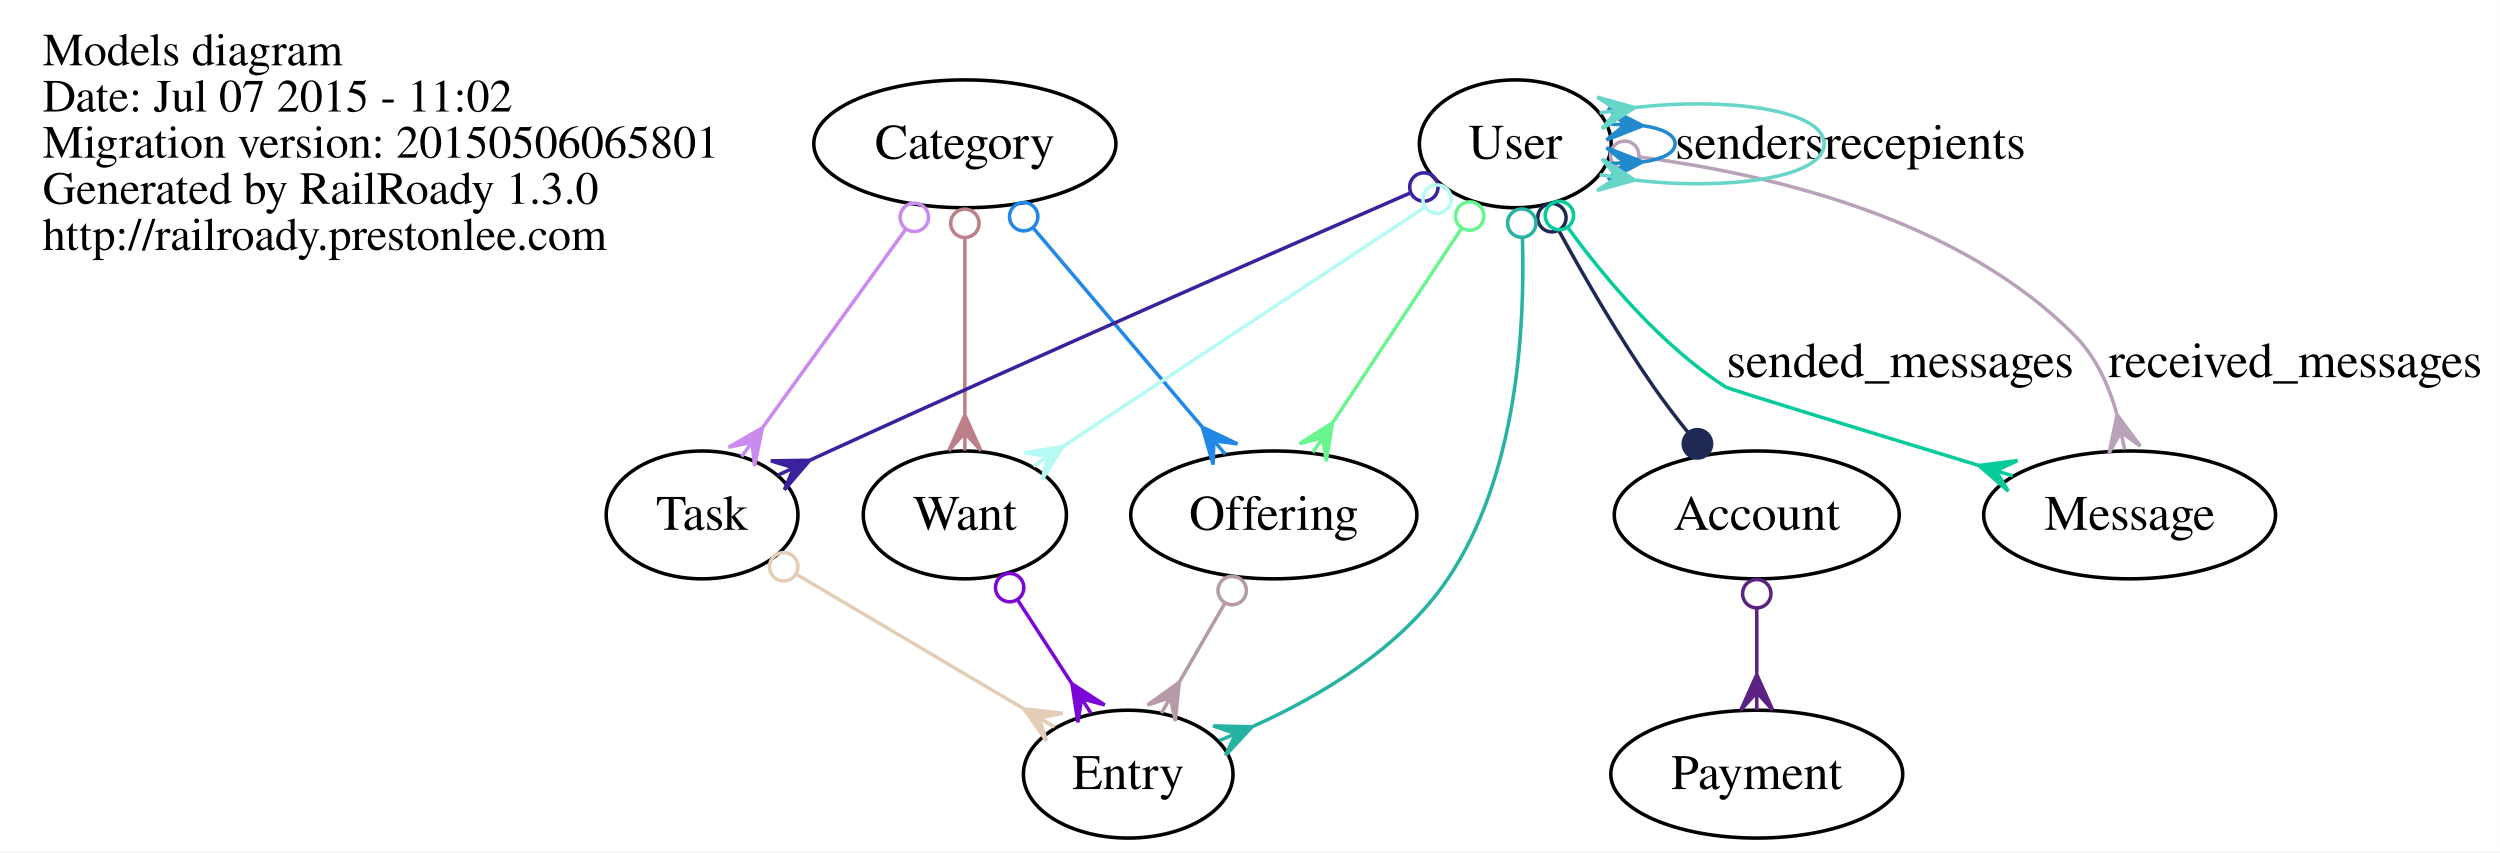
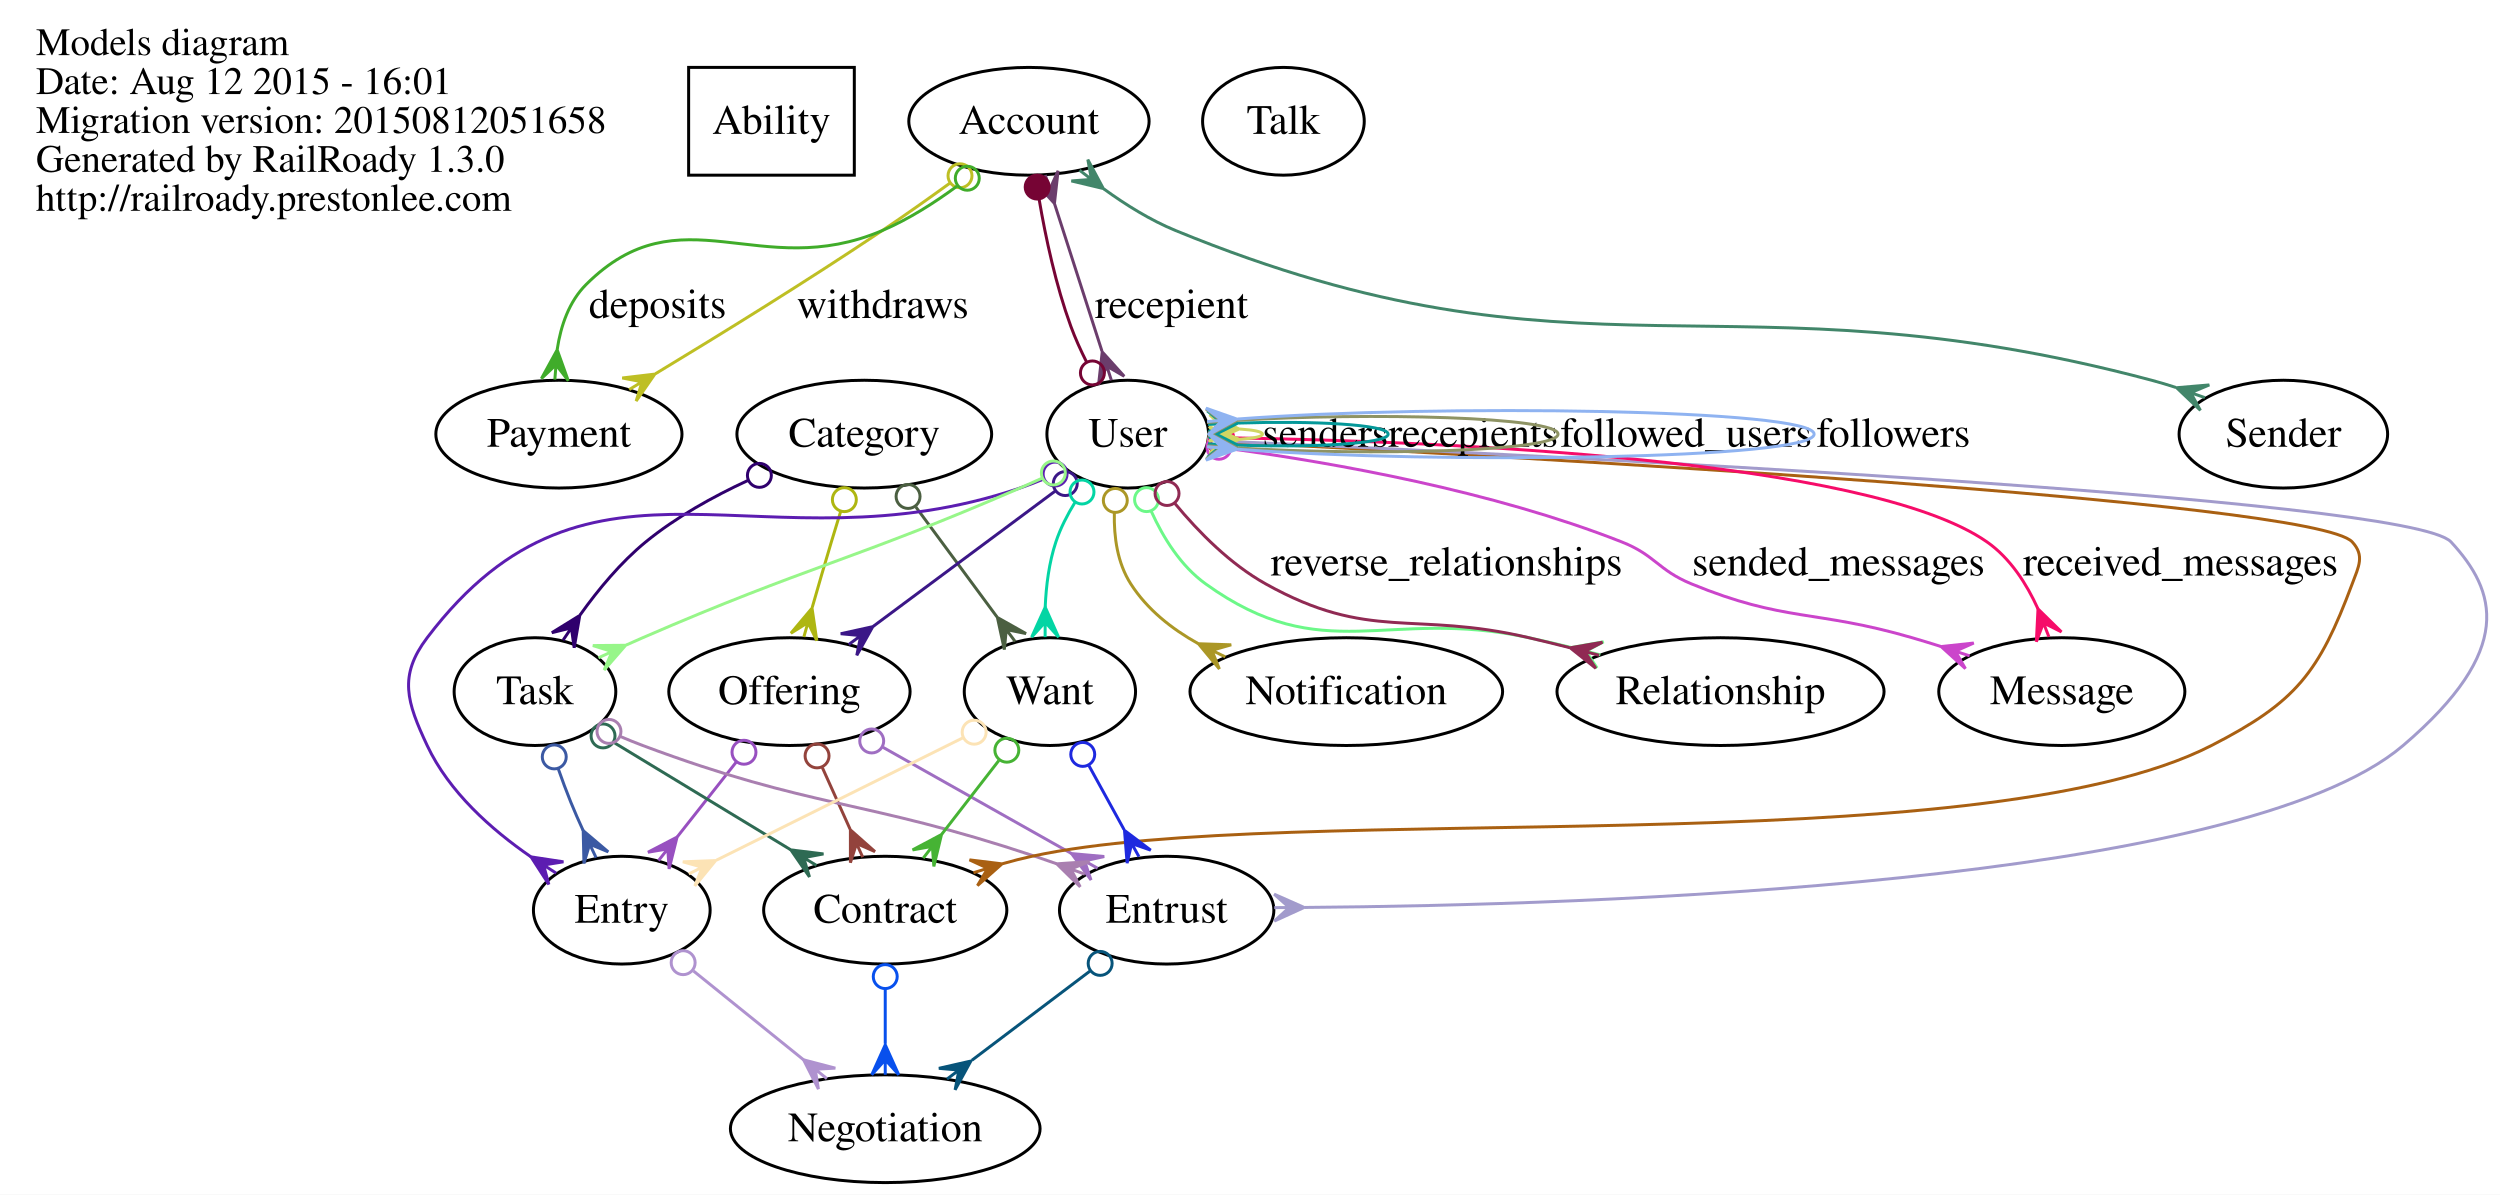
- <svg xmlns="http://www.w3.org/2000/svg" width="704pt" height="240pt" viewBox="0.00 0.00 703.97 240.00">
-   <g id="graph0" class="graph" transform="scale(1 1) rotate(0) translate(4 236)">
-     <polygon fill="white" stroke="none" points="-4,4 -4,-236 699.971,-236 699.971,4 -4,4" />
+ <svg xmlns="http://www.w3.org/2000/svg" width="835pt" height="399pt" viewBox="0.00 0.00 835.05 399.00">
+   <g id="graph0" class="graph" transform="scale(1 1) rotate(0) translate(4 395)">
+     <polygon fill="white" stroke="none" points="-4,4 -4,-395 831.049,-395 831.049,4 -4,4" />
    <g id="node1" class="node">
-       <text text-anchor="start" x="8" y="-217.6" font-family="Times,serif" font-size="13.00">Models diagram</text>
-       <text text-anchor="start" x="8" y="-204.6" font-family="Times,serif" font-size="13.00">Date: Jul 07 2015 - 11:02</text>
-       <text text-anchor="start" x="8" y="-191.6" font-family="Times,serif" font-size="13.00">Migration version: 20150506065801</text>
-       <text text-anchor="start" x="8" y="-178.6" font-family="Times,serif" font-size="13.00">Generated by RailRoady 1.3.0</text>
-       <text text-anchor="start" x="8" y="-165.6" font-family="Times,serif" font-size="13.00">http://railroady.prestonlee.com</text>
+       <text text-anchor="start" x="8" y="-376.6" font-family="Times,serif" font-size="13.00">Models diagram</text>
+       <text text-anchor="start" x="8" y="-363.6" font-family="Times,serif" font-size="13.00">Date: Aug 12 2015 - 16:01</text>
+       <text text-anchor="start" x="8" y="-350.6" font-family="Times,serif" font-size="13.00">Migration version: 20150812051658</text>
+       <text text-anchor="start" x="8" y="-337.6" font-family="Times,serif" font-size="13.00">Generated by RailRoady 1.3.0</text>
+       <text text-anchor="start" x="8" y="-324.6" font-family="Times,serif" font-size="13.00">http://railroady.prestonlee.com</text>
    </g>
    <g id="node2" class="node">
-       <ellipse fill="none" stroke="black" cx="490.688" cy="-91" rx="40.132" ry="18" />
-       <text text-anchor="middle" x="490.688" y="-86.8" font-family="Times,serif" font-size="14.00">Account</text>
+       <polygon fill="none" stroke="black" points="281.358,-372.5 226.018,-372.5 226.018,-336.5 281.358,-336.5 281.358,-372.5" />
+       <text text-anchor="middle" x="253.688" y="-350.3" font-family="Times,serif" font-size="14.00">Ability</text>
+     </g>
+     <g id="node3" class="node">
+       <ellipse fill="none" stroke="black" cx="339.688" cy="-354.5" rx="40.132" ry="18" />
+       <text text-anchor="middle" x="339.688" y="-350.3" font-family="Times,serif" font-size="14.00">Account</text>
+     </g>
+     <g id="node12" class="node">
+       <ellipse fill="none" stroke="black" cx="182.688" cy="-250" rx="41.109" ry="18" />
+       <text text-anchor="middle" x="182.688" y="-245.8" font-family="Times,serif" font-size="14.00">Payment</text>
+     </g>
+     <g id="edge1" class="edge">
+       <path fill="none" stroke="#bebf24" d="M313.422,-333.942C306.134,-328.66 298.167,-323.02 290.688,-318 265.68,-301.215 236.635,-283.281 214.969,-270.196" />
+       <ellipse fill="none" stroke="#bebf24" cx="316.66" cy="-336.305" rx="4" ry="4" />
+       <polygon fill="#bebf24" stroke="#bebf24" points="214.738,-270.057 208.488,-261.046 210.453,-267.479 206.168,-264.902 206.168,-264.902 206.168,-264.902 210.453,-267.479 203.849,-268.758 214.738,-270.057 214.738,-270.057" />
+       <text text-anchor="middle" x="290.85" y="-288.8" font-family="Times,serif" font-size="14.00">withdraws</text>
+     </g>
+     <g id="edge2" class="edge">
+       <path fill="none" stroke="#40ac2a" d="M315.653,-332.824C308.086,-327.244 299.416,-321.726 290.688,-318 249.602,-300.459 223.446,-331.529 191.798,-300 186.087,-294.31 183.326,-286.271 182.124,-278.347" />
+       <ellipse fill="none" stroke="#40ac2a" cx="319.093" cy="-335.475" rx="4" ry="4" />
+       <polygon fill="#40ac2a" stroke="#40ac2a" points="182.111,-278.172 185.812,-267.85 181.719,-273.188 181.326,-268.203 181.326,-268.203 181.326,-268.203 181.719,-273.188 176.84,-268.556 182.111,-278.172 182.111,-278.172" />
+       <text text-anchor="middle" x="215.633" y="-288.8" font-family="Times,serif" font-size="14.00">deposits</text>
+     </g>
+     <g id="node16" class="node">
+       <ellipse fill="none" stroke="black" cx="372.688" cy="-250" rx="27" ry="18" />
+       <text text-anchor="middle" x="372.688" y="-245.8" font-family="Times,serif" font-size="14.00">User</text>
+     </g>
+     <g id="edge4" class="edge">
+       <path fill="none" stroke="#6b3d6c" d="M348.249,-326.908C353.118,-311.785 359.198,-292.9 364.075,-277.75" />
+       <polygon fill="#6b3d6c" stroke="#6b3d6c" points="348.202,-327.055 340.854,-335.195 346.669,-331.815 345.137,-336.574 345.137,-336.574 345.137,-336.574 346.669,-331.815 349.421,-337.953 348.202,-327.055 348.202,-327.055" />
+       <polygon fill="#6b3d6c" stroke="#6b3d6c" points="364.166,-277.47 371.514,-269.33 365.698,-272.71 367.23,-267.951 367.23,-267.951 367.23,-267.951 365.698,-272.71 362.947,-266.572 364.166,-277.47 364.166,-277.47" />
+       <text text-anchor="middle" x="387.336" y="-288.8" font-family="Times,serif" font-size="14.00">recepient</text>
+     </g>
+     <g id="node18" class="node">
+       <ellipse fill="none" stroke="black" cx="758.688" cy="-250" rx="34.828" ry="18" />
+       <text text-anchor="middle" x="758.688" y="-245.8" font-family="Times,serif" font-size="14.00">Sender</text>
+     </g>
+     <g id="edge3" class="edge">
+       <path fill="none" stroke="#42866a" d="M364.694,-331.913C372.01,-326.593 380.306,-321.441 388.688,-318 524.287,-262.328 573.048,-305.746 714.688,-268 717.341,-267.293 720.054,-266.479 722.766,-265.599" />
+       <polygon fill="#42866a" stroke="#42866a" points="364.53,-332.039 353.862,-334.577 360.569,-335.09 356.608,-338.142 356.608,-338.142 356.608,-338.142 360.569,-335.09 359.355,-341.707 364.53,-332.039 364.53,-332.039" />
+       <polygon fill="#42866a" stroke="#42866a" points="723.035,-265.505 733.961,-266.44 727.753,-263.849 732.471,-262.194 732.471,-262.194 732.471,-262.194 727.753,-263.849 730.981,-257.947 723.035,-265.505 723.035,-265.505" />
+     </g>
+     <g id="node4" class="node">
+       <ellipse fill="none" stroke="black" cx="284.688" cy="-250" rx="42.546" ry="18" />
+       <text text-anchor="middle" x="284.688" y="-245.8" font-family="Times,serif" font-size="14.00">Category</text>
+     </g>
+     <g id="node11" class="node">
+       <ellipse fill="none" stroke="black" cx="259.688" cy="-164" rx="40.297" ry="18" />
+       <text text-anchor="middle" x="259.688" y="-159.8" font-family="Times,serif" font-size="14.00">Offering</text>
+     </g>
+     <g id="edge6" class="edge">
+       <path fill="none" stroke="#aeb611" d="M276.795,-224.169C275.737,-220.756 274.676,-217.294 273.688,-214 271.57,-206.94 269.348,-199.285 267.314,-192.171" />
+       <ellipse fill="none" stroke="#aeb611" cx="278.032" cy="-228.12" rx="4" ry="4" />
+       <polygon fill="#aeb611" stroke="#aeb611" points="267.233,-191.886 268.831,-181.038 265.867,-187.077 264.502,-182.267 264.502,-182.267 264.502,-182.267 265.867,-187.077 260.173,-183.496 267.233,-191.886 267.233,-191.886" />
+     </g>
+     <g id="node15" class="node">
+       <ellipse fill="none" stroke="black" cx="174.688" cy="-164" rx="27" ry="18" />
+       <text text-anchor="middle" x="174.688" y="-159.8" font-family="Times,serif" font-size="14.00">Task</text>
+     </g>
+     <g id="edge5" class="edge">
+       <path fill="none" stroke="#2f006d" d="M245.781,-234.513C234.125,-229.112 221.773,-222.248 211.688,-214 203.359,-207.188 195.846,-198.13 189.8,-189.656" />
+       <ellipse fill="none" stroke="#2f006d" cx="249.652" cy="-236.229" rx="4" ry="4" />
+       <polygon fill="#2f006d" stroke="#2f006d" points="189.656,-189.443 187.787,-178.637 186.857,-185.299 184.058,-181.156 184.058,-181.156 184.058,-181.156 186.857,-185.299 180.329,-183.675 189.656,-189.443 189.656,-189.443" />
+     </g>
+     <g id="node17" class="node">
+       <ellipse fill="none" stroke="black" cx="346.688" cy="-164" rx="28.608" ry="18" />
+       <text text-anchor="middle" x="346.688" y="-159.8" font-family="Times,serif" font-size="14.00">Want</text>
+     </g>
+     <g id="edge7" class="edge">
+       <path fill="none" stroke="#4b5f41" d="M301.887,-225.698C310.32,-214.273 320.465,-200.527 328.967,-189.008" />
+       <ellipse fill="none" stroke="#4b5f41" cx="299.312" cy="-229.186" rx="4" ry="4" />
+       <polygon fill="#4b5f41" stroke="#4b5f41" points="329.155,-188.755 338.714,-183.381 332.124,-184.732 335.093,-180.709 335.093,-180.709 335.093,-180.709 332.124,-184.732 331.472,-178.037 329.155,-188.755 329.155,-188.755" />
+     </g>
+     <g id="node5" class="node">
+       <ellipse fill="none" stroke="black" cx="291.688" cy="-91" rx="40.616" ry="18" />
+       <text text-anchor="middle" x="291.688" y="-86.8" font-family="Times,serif" font-size="14.00">Contract</text>
+     </g>
+     <g id="node9" class="node">
+       <ellipse fill="none" stroke="black" cx="291.688" cy="-18" rx="51.717" ry="18" />
+       <text text-anchor="middle" x="291.688" y="-13.8" font-family="Times,serif" font-size="14.00">Negotiation</text>
+     </g>
+     <g id="edge8" class="edge">
+       <path fill="none" stroke="#0850ed" d="M291.688,-64.791C291.688,-58.832 291.688,-52.45 291.688,-46.399" />
+       <ellipse fill="none" stroke="#0850ed" cx="291.688" cy="-68.813" rx="4" ry="4" />
+       <polygon fill="#0850ed" stroke="#0850ed" points="291.688,-46.029 296.188,-36.029 291.688,-41.029 291.688,-36.029 291.688,-36.029 291.688,-36.029 291.688,-41.029 287.188,-36.029 291.688,-46.029 291.688,-46.029" />
+     </g>
+     <g id="node6" class="node">
+       <ellipse fill="none" stroke="black" cx="385.688" cy="-91" rx="35.806" ry="18" />
+       <text text-anchor="middle" x="385.688" y="-86.8" font-family="Times,serif" font-size="14.00">Entrust</text>
+     </g>
+     <g id="edge9" class="edge">
+       <path fill="none" stroke="#07547a" d="M360.061,-70.644C347.871,-61.436 333.242,-50.387 320.65,-40.876" />
+       <ellipse fill="none" stroke="#07547a" cx="363.474" cy="-73.221" rx="4" ry="4" />
+       <polygon fill="#07547a" stroke="#07547a" points="320.292,-40.606 315.025,-30.988 316.303,-37.592 312.313,-34.578 312.313,-34.578 312.313,-34.578 316.303,-37.592 309.601,-38.169 320.292,-40.606 320.292,-40.606" />
    </g>
    <g id="node7" class="node">
-       <ellipse fill="none" stroke="black" cx="490.688" cy="-18" rx="41.109" ry="18" />
-       <text text-anchor="middle" x="490.688" y="-13.8" font-family="Times,serif" font-size="14.00">Payment</text>
-     </g>
-     <g id="edge1" class="edge">
-       <path fill="none" stroke="#5c2282" d="M490.688,-64.791C490.688,-58.832 490.688,-52.45 490.688,-46.399" />
-       <ellipse fill="none" stroke="#5c2282" cx="490.688" cy="-68.813" rx="4" ry="4" />
-       <polygon fill="#5c2282" stroke="#5c2282" points="490.688,-46.029 495.188,-36.029 490.688,-41.029 490.688,-36.029 490.688,-36.029 490.688,-36.029 490.688,-41.029 486.188,-36.029 490.688,-46.029 490.688,-46.029" />
-     </g>
-     <g id="node3" class="node">
-       <ellipse fill="none" stroke="black" cx="267.688" cy="-195.5" rx="42.546" ry="18" />
-       <text text-anchor="middle" x="267.688" y="-191.3" font-family="Times,serif" font-size="14.00">Category</text>
-     </g>
-     <g id="node6" class="node">
-       <ellipse fill="none" stroke="black" cx="354.688" cy="-91" rx="40.297" ry="18" />
-       <text text-anchor="middle" x="354.688" y="-86.8" font-family="Times,serif" font-size="14.00">Offering</text>
-     </g>
-     <g id="edge3" class="edge">
-       <path fill="none" stroke="#2188e7" d="M286.945,-171.812C301.034,-155.213 320.108,-132.74 334.427,-115.871" />
-       <ellipse fill="none" stroke="#2188e7" cx="284.254" cy="-174.982" rx="4" ry="4" />
-       <polygon fill="#2188e7" stroke="#2188e7" points="334.56,-115.714 344.462,-111.002 337.796,-111.902 341.031,-108.09 341.031,-108.09 341.031,-108.09 337.796,-111.902 337.6,-105.178 334.56,-115.714 334.56,-115.714" />
+       <ellipse fill="none" stroke="black" cx="203.688" cy="-91" rx="29.51" ry="18" />
+       <text text-anchor="middle" x="203.688" y="-86.8" font-family="Times,serif" font-size="14.00">Entry</text>
+     </g>
+     <g id="edge10" class="edge">
+       <path fill="none" stroke="#af92cf" d="M227.631,-70.683C238.996,-61.513 252.633,-50.51 264.398,-41.017" />
+       <ellipse fill="none" stroke="#af92cf" cx="224.187" cy="-73.461" rx="4" ry="4" />
+       <polygon fill="#af92cf" stroke="#af92cf" points="264.411,-41.008 275.019,-38.23 268.302,-37.868 272.194,-34.728 272.194,-34.728 272.194,-34.728 268.302,-37.868 269.368,-31.226 264.411,-41.008 264.411,-41.008" />
    </g>
    <g id="node8" class="node">
-       <ellipse fill="none" stroke="black" cx="193.688" cy="-91" rx="27" ry="18" />
-       <text text-anchor="middle" x="193.688" y="-86.8" font-family="Times,serif" font-size="14.00">Task</text>
-     </g>
-     <g id="edge2" class="edge">
-       <path fill="none" stroke="#ca8aee" d="M251.068,-171.479C239.049,-154.832 222.861,-132.409 210.743,-115.624" />
-       <ellipse fill="none" stroke="#ca8aee" cx="253.457" cy="-174.788" rx="4" ry="4" />
-       <polygon fill="#ca8aee" stroke="#ca8aee" points="210.675,-115.529 208.47,-104.787 207.748,-111.475 204.821,-107.422 204.821,-107.422 204.821,-107.422 207.748,-111.475 201.173,-110.056 210.675,-115.529 210.675,-115.529" />
+       <ellipse fill="none" stroke="black" cx="684.688" cy="-164" rx="41.101" ry="18" />
+       <text text-anchor="middle" x="684.688" y="-159.8" font-family="Times,serif" font-size="14.00">Message</text>
    </g>
    <g id="node10" class="node">
-       <ellipse fill="none" stroke="black" cx="267.688" cy="-91" rx="28.608" ry="18" />
-       <text text-anchor="middle" x="267.688" y="-86.8" font-family="Times,serif" font-size="14.00">Want</text>
-     </g>
-     <g id="edge4" class="edge">
-       <path fill="none" stroke="#bd7f89" d="M267.688,-169.017C267.688,-153.986 267.688,-134.959 267.688,-119.577" />
-       <ellipse fill="none" stroke="#bd7f89" cx="267.688" cy="-173.112" rx="4" ry="4" />
-       <polygon fill="#bd7f89" stroke="#bd7f89" points="267.688,-119.131 272.188,-109.131 267.688,-114.131 267.688,-109.131 267.688,-109.131 267.688,-109.131 267.688,-114.131 263.188,-109.131 267.688,-119.131 267.688,-119.131" />
-     </g>
-     <g id="node4" class="node">
-       <ellipse fill="none" stroke="black" cx="313.688" cy="-18" rx="29.51" ry="18" />
-       <text text-anchor="middle" x="313.688" y="-13.8" font-family="Times,serif" font-size="14.00">Entry</text>
-     </g>
-     <g id="node5" class="node">
-       <ellipse fill="none" stroke="black" cx="595.688" cy="-91" rx="41.101" ry="18" />
-       <text text-anchor="middle" x="595.688" y="-86.8" font-family="Times,serif" font-size="14.00">Message</text>
-     </g>
-     <g id="edge5" class="edge">
-       <path fill="none" stroke="#b69aa8" d="M340.877,-66.085C336.753,-58.943 332.224,-51.099 328.064,-43.896" />
-       <ellipse fill="none" stroke="#b69aa8" cx="342.971" cy="-69.71" rx="4" ry="4" />
-       <polygon fill="#b69aa8" stroke="#b69aa8" points="328.053,-43.876 326.949,-32.966 325.553,-39.546 323.052,-35.217 323.052,-35.217 323.052,-35.217 325.553,-39.546 319.155,-37.467 328.053,-43.876 328.053,-43.876" />
-     </g>
-     <g id="edge6" class="edge">
-       <path fill="none" stroke="#e3cdb7" d="M220.302,-74.253C239.212,-63.065 264.612,-48.036 284.149,-36.477" />
-       <ellipse fill="none" stroke="#e3cdb7" cx="216.677" cy="-76.398" rx="4" ry="4" />
-       <polygon fill="#e3cdb7" stroke="#e3cdb7" points="284.334,-36.368 295.232,-35.148 288.637,-33.822 292.941,-31.275 292.941,-31.275 292.941,-31.275 288.637,-33.822 290.649,-27.403 284.334,-36.368 284.334,-36.368" />
-     </g>
-     <g id="node9" class="node">
-       <ellipse fill="none" stroke="black" cx="422.688" cy="-195.5" rx="27" ry="18" />
-       <text text-anchor="middle" x="422.688" y="-191.3" font-family="Times,serif" font-size="14.00">User</text>
-     </g>
-     <g id="edge7" class="edge">
-       <path fill="none" stroke="#1f2953" d="M435.071,-170.859C442.313,-157.628 451.93,-141.023 461.688,-127 464.646,-122.749 467.993,-118.378 471.335,-114.227" />
-       <ellipse fill="none" stroke="#1f2953" cx="432.999" cy="-174.696" rx="4" ry="4" />
-       <ellipse fill="#1f2953" stroke="#1f2953" cx="473.981" cy="-111.02" rx="4" ry="4" />
+       <ellipse fill="none" stroke="black" cx="445.688" cy="-164" rx="52.211" ry="18" />
+       <text text-anchor="middle" x="445.688" y="-159.8" font-family="Times,serif" font-size="14.00">Notification</text>
+     </g>
+     <g id="edge12" class="edge">
+       <path fill="none" stroke="#93433c" d="M270.682,-138.606C273.668,-131.982 276.912,-124.783 279.938,-118.07" />
+       <ellipse fill="none" stroke="#93433c" cx="268.915" cy="-142.527" rx="4" ry="4" />
+       <polygon fill="#93433c" stroke="#93433c" points="280.05,-117.822 288.261,-110.554 282.104,-113.264 284.159,-108.705 284.159,-108.705 284.159,-108.705 282.104,-113.264 280.056,-106.856 280.05,-117.822 280.05,-117.822" />
+     </g>
+     <g id="edge13" class="edge">
+       <path fill="none" stroke="#9f6ec2" d="M290.923,-145.399C310.109,-134.588 334.617,-120.778 353.903,-109.91" />
+       <ellipse fill="none" stroke="#9f6ec2" cx="287.169" cy="-147.515" rx="4" ry="4" />
+       <polygon fill="#9f6ec2" stroke="#9f6ec2" points="353.919,-109.901 364.84,-108.913 358.275,-107.447 362.631,-104.992 362.631,-104.992 362.631,-104.992 358.275,-107.447 360.422,-101.072 353.919,-109.901 353.919,-109.901" />
    </g>
    <g id="edge11" class="edge">
-       <path fill="none" stroke="#26b3a2" d="M424.703,-168.852C425.477,-142.579 422.976,-101.637 403.688,-73 390.625,-53.607 368.045,-40.087 348.771,-31.426" />
-       <ellipse fill="none" stroke="#26b3a2" cx="424.512" cy="-173.165" rx="4" ry="4" />
-       <polygon fill="#26b3a2" stroke="#26b3a2" points="348.559,-31.337 341.097,-23.302 343.953,-29.392 339.347,-27.448 339.347,-27.448 339.347,-27.448 343.953,-29.392 337.597,-31.593 348.559,-31.337 348.559,-31.337" />
-     </g>
-     <g id="edge12" class="edge">
-       <path fill="none" stroke="#05cb9a" d="M437.652,-171.712C448.378,-157.026 464.05,-138.577 481.936,-127 482.744,-126.477 521.186,-114.694 553.157,-104.943" />
-       <ellipse fill="none" stroke="#05cb9a" cx="435.107" cy="-175.308" rx="4" ry="4" />
-       <polygon fill="#05cb9a" stroke="#05cb9a" points="553.256,-104.912 564.134,-106.301 558.039,-103.454 562.822,-101.996 562.822,-101.996 562.822,-101.996 558.039,-103.454 561.51,-97.692 553.256,-104.912 553.256,-104.912" />
-       <text text-anchor="middle" x="531.064" y="-129.8" font-family="Times,serif" font-size="14.00">sended_messages</text>
-     </g>
-     <g id="edge13" class="edge">
-       <path fill="none" stroke="#b8a2ba" d="M457.724,-191.773C493.407,-187.144 548.003,-174.661 580.688,-141 586.376,-135.142 589.914,-127.186 592.111,-119.389" />
-       <ellipse fill="none" stroke="#b8a2ba" cx="453.5" cy="-192.272" rx="4" ry="4" />
-       <polygon fill="#b8a2ba" stroke="#b8a2ba" points="592.155,-119.19 598.693,-110.386 593.226,-114.306 594.297,-109.422 594.297,-109.422 594.297,-109.422 593.226,-114.306 589.902,-108.458 592.155,-119.19 592.155,-119.19" />
-       <text text-anchor="middle" x="642.329" y="-129.8" font-family="Times,serif" font-size="14.00">received_messages</text>
-     </g>
-     <g id="edge9" class="edge">
-       <path fill="none" stroke="#69f58f" d="M407.475,-171.569C396.775,-155.44 382.456,-133.856 371.431,-117.238" />
-       <ellipse fill="none" stroke="#69f58f" cx="409.851" cy="-175.151" rx="4" ry="4" />
-       <polygon fill="#69f58f" stroke="#69f58f" points="371.217,-116.915 369.439,-106.095 368.453,-112.749 365.689,-108.582 365.689,-108.582 365.689,-108.582 368.453,-112.749 361.939,-111.07 371.217,-116.915 371.217,-116.915" />
-     </g>
-     <g id="edge8" class="edge">
-       <path fill="none" stroke="#3b219e" d="M392.973,-181.602C354.987,-165.052 287.245,-135.334 229.688,-109 227.896,-108.18 226.058,-107.333 224.205,-106.473" />
-       <ellipse fill="none" stroke="#3b219e" cx="396.945" cy="-183.331" rx="4" ry="4" />
-       <polygon fill="#3b219e" stroke="#3b219e" points="224.027,-106.39 216.875,-98.077 219.498,-104.272 214.968,-102.153 214.968,-102.153 214.968,-102.153 219.498,-104.272 213.062,-106.229 224.027,-106.39 224.027,-106.39" />
+       <path fill="none" stroke="#9850c0" d="M241.934,-140.491C235.657,-132.532 228.582,-123.562 222.24,-115.521" />
+       <ellipse fill="none" stroke="#9850c0" cx="244.503" cy="-143.748" rx="4" ry="4" />
+       <polygon fill="#9850c0" stroke="#9850c0" points="222.153,-115.411 219.493,-104.773 219.056,-111.485 215.96,-107.559 215.96,-107.559 215.96,-107.559 219.056,-111.485 212.427,-110.346 222.153,-115.411 222.153,-115.411" />
+     </g>
+     <g id="node13" class="node">
+       <ellipse fill="none" stroke="black" cx="570.688" cy="-164" rx="54.625" ry="18" />
+       <text text-anchor="middle" x="570.688" y="-159.8" font-family="Times,serif" font-size="14.00">Relationship</text>
+     </g>
+     <g id="node14" class="node">
+       <ellipse fill="none" stroke="black" cx="424.688" cy="-354.5" rx="27" ry="18" />
+       <text text-anchor="middle" x="424.688" y="-350.3" font-family="Times,serif" font-size="14.00">Talk</text>
+     </g>
+     <g id="edge15" class="edge">
+       <path fill="none" stroke="#2e6a53" d="M200.868,-147.113C218.37,-136.492 241.499,-122.457 260.035,-111.208" />
+       <ellipse fill="none" stroke="#2e6a53" cx="197.428" cy="-149.201" rx="4" ry="4" />
+       <polygon fill="#2e6a53" stroke="#2e6a53" points="260.172,-111.125 271.055,-109.784 264.446,-108.531 268.721,-105.937 268.721,-105.937 268.721,-105.937 264.446,-108.531 266.386,-102.09 260.172,-111.125 260.172,-111.125" />
+     </g>
+     <g id="edge16" class="edge">
+       <path fill="none" stroke="#a97fb0" d="M203.192,-149.016C205.705,-147.943 208.228,-146.921 210.688,-146 267.347,-124.788 284.297,-128.145 341.688,-109 344.067,-108.206 346.506,-107.359 348.958,-106.483" />
+       <ellipse fill="none" stroke="#a97fb0" cx="199.409" cy="-150.706" rx="4" ry="4" />
+       <polygon fill="#a97fb0" stroke="#a97fb0" points="348.988,-106.472 359.928,-107.231 353.679,-104.74 358.37,-103.009 358.37,-103.009 358.37,-103.009 353.679,-104.74 356.812,-98.787 348.988,-106.472 348.988,-106.472" />
    </g>
    <g id="edge14" class="edge">
-       <path fill="none" stroke="#2289cc" d="M458.808,-200.587C464.11,-199.786 467.688,-198.09 467.688,-195.5 467.688,-192.91 464.11,-191.214 458.808,-190.413" />
-       <polygon fill="#2289cc" stroke="#2289cc" points="458.572,-200.598 448.362,-196.596 453.578,-200.844 448.584,-201.091 448.584,-201.091 448.584,-201.091 453.578,-200.844 448.805,-205.585 458.572,-200.598 458.572,-200.598" />
-       <polygon fill="#2289cc" stroke="#2289cc" points="458.572,-190.402 448.805,-185.415 453.578,-190.156 448.584,-189.909 448.584,-189.909 448.584,-189.909 453.578,-190.156 448.362,-194.404 458.572,-190.402 458.572,-190.402" />
-       <text text-anchor="middle" x="488.681" y="-191.3" font-family="Times,serif" font-size="14.00">senders</text>
-     </g>
-     <g id="edge15" class="edge">
-       <path fill="none" stroke="#67d5c8" d="M456.643,-205.753C481.891,-208.651 509.674,-205.233 509.674,-195.5 509.674,-185.767 481.891,-182.349 456.643,-185.247" />
-       <polygon fill="#67d5c8" stroke="#67d5c8" points="456.317,-205.703 447.109,-199.746 451.374,-204.949 446.431,-204.195 446.431,-204.195 446.431,-204.195 451.374,-204.949 445.752,-208.644 456.317,-205.703 456.317,-205.703" />
-       <polygon fill="#67d5c8" stroke="#67d5c8" points="456.317,-185.297 445.752,-182.356 451.374,-186.051 446.431,-186.805 446.431,-186.805 446.431,-186.805 451.374,-186.051 447.109,-191.254 456.317,-185.297 456.317,-185.297" />
-       <text text-anchor="middle" x="538.047" y="-191.3" font-family="Times,serif" font-size="14.00">recepients</text>
-     </g>
-     <g id="edge10" class="edge">
-       <path fill="none" stroke="#b5fbf4" d="M396.957,-177.484C368.888,-158.922 324.125,-129.321 295.326,-110.277" />
-       <ellipse fill="none" stroke="#b5fbf4" cx="400.655" cy="-179.93" rx="4" ry="4" />
-       <polygon fill="#b5fbf4" stroke="#b5fbf4" points="295.278,-110.245 289.419,-100.976 291.107,-107.487 286.937,-104.729 286.937,-104.729 286.937,-104.729 291.107,-107.487 284.455,-108.483 295.278,-110.245 295.278,-110.245" />
-     </g>
-     <g id="edge16" class="edge">
-       <path fill="none" stroke="#7c06d6" d="M282.599,-66.984C287.456,-59.487 292.865,-51.14 297.791,-43.536" />
-       <ellipse fill="none" stroke="#7c06d6" cx="280.301" cy="-70.532" rx="4" ry="4" />
-       <polygon fill="#7c06d6" stroke="#7c06d6" points="297.853,-43.44 307.068,-37.494 300.572,-39.243 303.291,-35.047 303.291,-35.047 303.291,-35.047 300.572,-39.243 299.514,-32.6 297.853,-43.44 297.853,-43.44" />
+       <path fill="none" stroke="#3b59a3" d="M182.438,-138.322C183.775,-134.501 185.212,-130.622 186.688,-127 187.937,-123.935 189.331,-120.761 190.768,-117.631" />
+       <ellipse fill="none" stroke="#3b59a3" cx="181.133" cy="-142.194" rx="4" ry="4" />
+       <polygon fill="#3b59a3" stroke="#3b59a3" points="190.802,-117.559 199.17,-110.472 192.956,-113.046 195.109,-108.534 195.109,-108.534 195.109,-108.534 192.956,-113.046 191.048,-106.596 190.802,-117.559 190.802,-117.559" />
+     </g>
+     <g id="edge17" class="edge">
+       <path fill="none" stroke="#760434" d="M358.928,-274.103C356.972,-277.988 355.136,-282.044 353.688,-286 348.693,-299.645 345.287,-315.529 343.086,-328.459" />
+       <ellipse fill="none" stroke="#760434" cx="360.883" cy="-270.446" rx="4" ry="4" />
+       <ellipse fill="#760434" stroke="#760434" cx="342.438" cy="-332.527" rx="4" ry="4" />
+     </g>
+     <g id="edge22" class="edge">
+       <path fill="none" stroke="#a96012" d="M407.497,-247.292C504.068,-242.386 769.087,-227.725 781.688,-214 785.896,-209.416 783.869,-205.828 781.688,-200 770.536,-170.201 762.996,-160.526 734.688,-146 656.447,-105.851 426.626,-127.658 340.688,-109 337.476,-108.303 334.184,-107.459 330.9,-106.524" />
+       <ellipse fill="none" stroke="#a96012" cx="403.488" cy="-247.494" rx="4" ry="4" />
+       <polygon fill="#a96012" stroke="#a96012" points="330.711,-106.465 322.492,-99.205 325.935,-104.984 321.16,-103.503 321.16,-103.503 321.16,-103.503 325.935,-104.984 319.827,-107.802 330.711,-106.465 330.711,-106.465" />
+     </g>
+     <g id="edge23" class="edge">
+       <path fill="none" stroke="#a29bcc" d="M407.838,-247.507C510.065,-242.996 800.922,-228.899 814.688,-214 829.783,-197.663 836.312,-178.103 798.688,-146 744.341,-99.629 527.845,-92.67 431.886,-91.909" />
+       <ellipse fill="none" stroke="#a29bcc" cx="403.67" cy="-247.689" rx="4" ry="4" />
+       <polygon fill="#a29bcc" stroke="#a29bcc" points="431.617,-91.907 421.644,-87.347 426.617,-91.877 421.617,-91.847 421.617,-91.847 421.617,-91.847 426.617,-91.877 421.59,-96.347 431.617,-91.907 431.617,-91.907" />
+     </g>
+     <g id="edge21" class="edge">
+       <path fill="none" stroke="#5c1db1" d="M344.444,-234.925C341.852,-233.859 339.241,-232.864 336.688,-232 250.71,-202.921 193.512,-254.333 138.688,-182 129.023,-169.249 131.89,-160.484 138.688,-146 145.948,-130.53 160.059,-117.958 173.283,-108.849" />
+       <ellipse fill="none" stroke="#5c1db1" cx="348.422" cy="-236.671" rx="4" ry="4" />
+       <polygon fill="#5c1db1" stroke="#5c1db1" points="173.365,-108.796 184.206,-107.148 177.564,-106.082 181.764,-103.368 181.764,-103.368 181.764,-103.368 177.564,-106.082 179.321,-99.589 173.365,-108.796 173.365,-108.796" />
+     </g>
+     <g id="edge24" class="edge">
+       <path fill="none" stroke="#cb45cb" d="M407.428,-245.05C441.505,-240.391 494.491,-231.03 537.688,-214 548.909,-209.576 549.783,-204.593 560.936,-200 592.134,-187.15 602.294,-191.44 634.688,-182 637.813,-181.089 641.032,-180.104 644.26,-179.083" />
+       <ellipse fill="none" stroke="#cb45cb" cx="403.155" cy="-245.612" rx="4" ry="4" />
+       <polygon fill="#cb45cb" stroke="#cb45cb" points="644.375,-179.046 655.277,-180.228 649.13,-177.497 653.884,-175.949 653.884,-175.949 653.884,-175.949 649.13,-177.497 652.49,-171.67 644.375,-179.046 644.375,-179.046" />
+       <text text-anchor="middle" x="610.064" y="-202.8" font-family="Times,serif" font-size="14.00">sended_messages</text>
+     </g>
+     <g id="edge25" class="edge">
+       <path fill="none" stroke="#f60c69" d="M408.312,-248.74C475.965,-247.597 619.843,-241.859 659.688,-214 667.422,-208.593 672.91,-200.059 676.734,-191.619" />
+       <ellipse fill="none" stroke="#f60c69" cx="404.064" cy="-248.803" rx="4" ry="4" />
+       <polygon fill="#f60c69" stroke="#f60c69" points="676.735,-191.614 684.566,-183.938 678.555,-186.957 680.375,-182.3 680.375,-182.3 680.375,-182.3 678.555,-186.957 676.183,-180.662 676.735,-191.614 676.735,-191.614" />
+       <text text-anchor="middle" x="724.329" y="-202.8" font-family="Times,serif" font-size="14.00">received_messages</text>
+     </g>
+     <g id="edge32" class="edge">
+       <path fill="none" stroke="#ab9726" d="M368.214,-223.688C368.03,-215.577 369.262,-206.914 373.688,-200 379.139,-191.484 387.306,-184.981 396.206,-180.036" />
+       <ellipse fill="none" stroke="#ab9726" cx="368.535" cy="-227.857" rx="4" ry="4" />
+       <polygon fill="#ab9726" stroke="#ab9726" points="396.296,-179.992 407.256,-179.634 400.786,-177.792 405.276,-175.592 405.276,-175.592 405.276,-175.592 400.786,-177.792 403.297,-171.551 396.296,-179.992 396.296,-179.992" />
+     </g>
+     <g id="edge19" class="edge">
+       <path fill="none" stroke="#3b1787" d="M348.408,-230.952C330.565,-217.687 306.281,-199.636 287.63,-185.771" />
+       <ellipse fill="none" stroke="#3b1787" cx="351.821" cy="-233.489" rx="4" ry="4" />
+       <polygon fill="#3b1787" stroke="#3b1787" points="287.526,-185.694 282.185,-176.116 283.513,-182.711 279.5,-179.728 279.5,-179.728 279.5,-179.728 283.513,-182.711 276.815,-183.339 287.526,-185.694 287.526,-185.694" />
+     </g>
+     <g id="edge28" class="edge">
+       <path fill="none" stroke="#6cf888" d="M380.567,-224.182C384.613,-215.247 390.467,-205.919 398.688,-200 438.178,-171.565 459.119,-192.258 506.688,-182 511.292,-181.007 516.061,-179.897 520.826,-178.732" />
+       <ellipse fill="none" stroke="#6cf888" cx="378.967" cy="-228.132" rx="4" ry="4" />
+       <polygon fill="#6cf888" stroke="#6cf888" points="520.845,-178.727 531.642,-180.648 525.694,-177.505 530.542,-176.284 530.542,-176.284 530.542,-176.284 525.694,-177.505 529.443,-171.92 520.845,-178.727 520.845,-178.727" />
+     </g>
+     <g id="edge29" class="edge">
+       <path fill="none" stroke="#902a53" d="M388.458,-226.83C396.458,-217.165 406.97,-206.565 418.729,-200 453.57,-180.549 467.842,-191.126 506.688,-182 511.087,-180.966 515.645,-179.849 520.209,-178.699" />
+       <ellipse fill="none" stroke="#902a53" cx="385.817" cy="-230.172" rx="4" ry="4" />
+       <polygon fill="#902a53" stroke="#902a53" points="520.463,-178.634 531.268,-180.505 525.306,-177.39 530.149,-176.146 530.149,-176.146 530.149,-176.146 525.306,-177.39 529.029,-171.788 520.463,-178.634 520.463,-178.634" />
+       <text text-anchor="middle" x="479.167" y="-202.8" font-family="Times,serif" font-size="14.00">reverse_relationships</text>
+     </g>
+     <g id="edge18" class="edge">
+       <path fill="none" stroke="#97f689" d="M344.073,-235.287C341.584,-234.155 339.097,-233.046 336.688,-232 281.42,-208.014 265.955,-205.986 210.688,-182 208.881,-181.216 207.03,-180.395 205.167,-179.557" />
+       <ellipse fill="none" stroke="#97f689" cx="347.839" cy="-237.028" rx="4" ry="4" />
+       <polygon fill="#97f689" stroke="#97f689" points="204.99,-179.475 197.788,-171.205 200.448,-177.384 195.906,-175.293 195.906,-175.293 195.906,-175.293 200.448,-177.384 194.024,-179.381 204.99,-179.475 204.99,-179.475" />
+     </g>
+     <g id="edge26" class="edge">
+       <path fill="none" stroke="#d0d662" d="M410.198,-251.697C414.726,-251.39 417.688,-250.825 417.688,-250 417.688,-249.175 414.726,-248.61 410.198,-248.303" />
+       <polygon fill="#d0d662" stroke="#d0d662" points="409.925,-251.704 399.81,-247.468 404.927,-251.835 399.929,-251.967 399.929,-251.967 399.929,-251.967 404.927,-251.835 400.047,-256.465 409.925,-251.704 409.925,-251.704" />
+       <polygon fill="#d0d662" stroke="#d0d662" points="409.925,-248.296 400.047,-243.535 404.927,-248.165 399.929,-248.033 399.929,-248.033 399.929,-248.033 404.927,-248.165 399.81,-252.532 409.925,-248.296 409.925,-248.296" />
+       <text text-anchor="middle" x="438.681" y="-245.8" font-family="Times,serif" font-size="14.00">senders</text>
+     </g>
+     <g id="edge27" class="edge">
+       <path fill="none" stroke="#049899" d="M409.783,-253.703C434.139,-254.5 459.674,-253.266 459.674,-250 459.674,-246.734 434.139,-245.5 409.783,-246.297" />
+       <polygon fill="#049899" stroke="#049899" points="409.485,-253.689 399.699,-248.741 404.49,-253.463 399.495,-253.237 399.495,-253.237 399.495,-253.237 404.49,-253.463 399.291,-257.732 409.485,-253.689 409.485,-253.689" />
+       <polygon fill="#049899" stroke="#049899" points="409.485,-246.311 399.291,-242.268 404.49,-246.537 399.495,-246.763 399.495,-246.763 399.495,-246.763 404.49,-246.537 399.699,-251.259 409.485,-246.311 409.485,-246.311" />
+       <text text-anchor="middle" x="488.047" y="-245.8" font-family="Times,serif" font-size="14.00">recepients</text>
+     </g>
+     <g id="edge30" class="edge">
+       <path fill="none" stroke="#8e9364" d="M409.374,-254.611C453.51,-257.318 516.419,-255.781 516.419,-250 516.419,-244.219 453.51,-242.682 409.374,-245.389" />
+       <polygon fill="#8e9364" stroke="#8e9364" points="409.138,-254.594 399.486,-249.39 404.151,-254.236 399.163,-253.878 399.163,-253.878 399.163,-253.878 404.151,-254.236 398.841,-258.367 409.138,-254.594 409.138,-254.594" />
+       <polygon fill="#8e9364" stroke="#8e9364" points="409.138,-245.406 398.841,-241.633 404.151,-245.764 399.163,-246.122 399.163,-246.122 399.163,-246.122 404.151,-245.764 399.486,-250.61 409.138,-245.406 409.138,-245.406" />
+       <text text-anchor="middle" x="559.188" y="-245.8" font-family="Times,serif" font-size="14.00">followed_users</text>
+     </g>
+     <g id="edge31" class="edge">
+       <path fill="none" stroke="#8fb3f1" d="M409.443,-255.058C476.643,-260.076 601.957,-258.39 601.957,-250 601.957,-241.61 476.643,-239.924 409.443,-244.942" />
+       <polygon fill="#8fb3f1" stroke="#8fb3f1" points="409.15,-255.033 399.563,-249.711 404.168,-254.614 399.185,-254.195 399.185,-254.195 399.185,-254.195 404.168,-254.614 398.808,-258.679 409.15,-255.033 409.15,-255.033" />
+       <polygon fill="#8fb3f1" stroke="#8fb3f1" points="409.15,-244.967 398.808,-241.321 404.168,-245.386 399.185,-245.805 399.185,-245.805 399.185,-245.805 404.168,-245.386 399.563,-250.289 409.15,-244.967 409.15,-244.967" />
+       <text text-anchor="middle" x="628.395" y="-245.8" font-family="Times,serif" font-size="14.00">followers</text>
+     </g>
+     <g id="edge20" class="edge">
+       <path fill="none" stroke="#03d5a4" d="M355.108,-227.279C352.514,-223.085 350.206,-218.569 348.688,-214 346.414,-207.16 345.425,-199.486 345.121,-192.277" />
+       <ellipse fill="none" stroke="#03d5a4" cx="357.41" cy="-230.673" rx="4" ry="4" />
+       <polygon fill="#03d5a4" stroke="#03d5a4" points="345.12,-192.199 349.593,-182.186 345.107,-187.199 345.093,-182.199 345.093,-182.199 345.093,-182.199 345.107,-187.199 340.593,-182.211 345.12,-192.199 345.12,-192.199" />
+     </g>
+     <g id="edge34" class="edge">
+       <path fill="none" stroke="#46b334" d="M329.635,-140.986C323.577,-133.166 316.725,-124.32 310.526,-116.319" />
+       <ellipse fill="none" stroke="#46b334" cx="332.304" cy="-144.432" rx="4" ry="4" />
+       <polygon fill="#46b334" stroke="#46b334" points="310.488,-116.27 307.922,-105.608 307.426,-112.317 304.364,-108.364 304.364,-108.364 304.364,-108.364 307.426,-112.317 300.807,-111.12 310.488,-116.27 310.488,-116.27" />
+     </g>
+     <g id="edge35" class="edge">
+       <path fill="none" stroke="#1e29df" d="M359.733,-139.251C363.493,-132.406 367.613,-124.904 371.442,-117.934" />
+       <ellipse fill="none" stroke="#1e29df" cx="357.659" cy="-143.027" rx="4" ry="4" />
+       <polygon fill="#1e29df" stroke="#1e29df" points="371.606,-117.636 380.365,-111.038 374.013,-113.253 376.421,-108.871 376.421,-108.871 376.421,-108.871 374.013,-113.253 372.476,-106.704 371.606,-117.636 371.606,-117.636" />
+     </g>
+     <g id="edge33" class="edge">
+       <path fill="none" stroke="#fce3b5" d="M317.695,-148.605C293.796,-136.739 259.949,-119.934 235.347,-107.719" />
+       <ellipse fill="none" stroke="#fce3b5" cx="321.386" cy="-150.438" rx="4" ry="4" />
+       <polygon fill="#fce3b5" stroke="#fce3b5" points="235.04,-107.566 228.084,-99.089 230.561,-105.343 226.083,-103.119 226.083,-103.119 226.083,-103.119 230.561,-105.343 224.082,-107.15 235.04,-107.566 235.04,-107.566" />
    </g>
  </g>
</svg>
